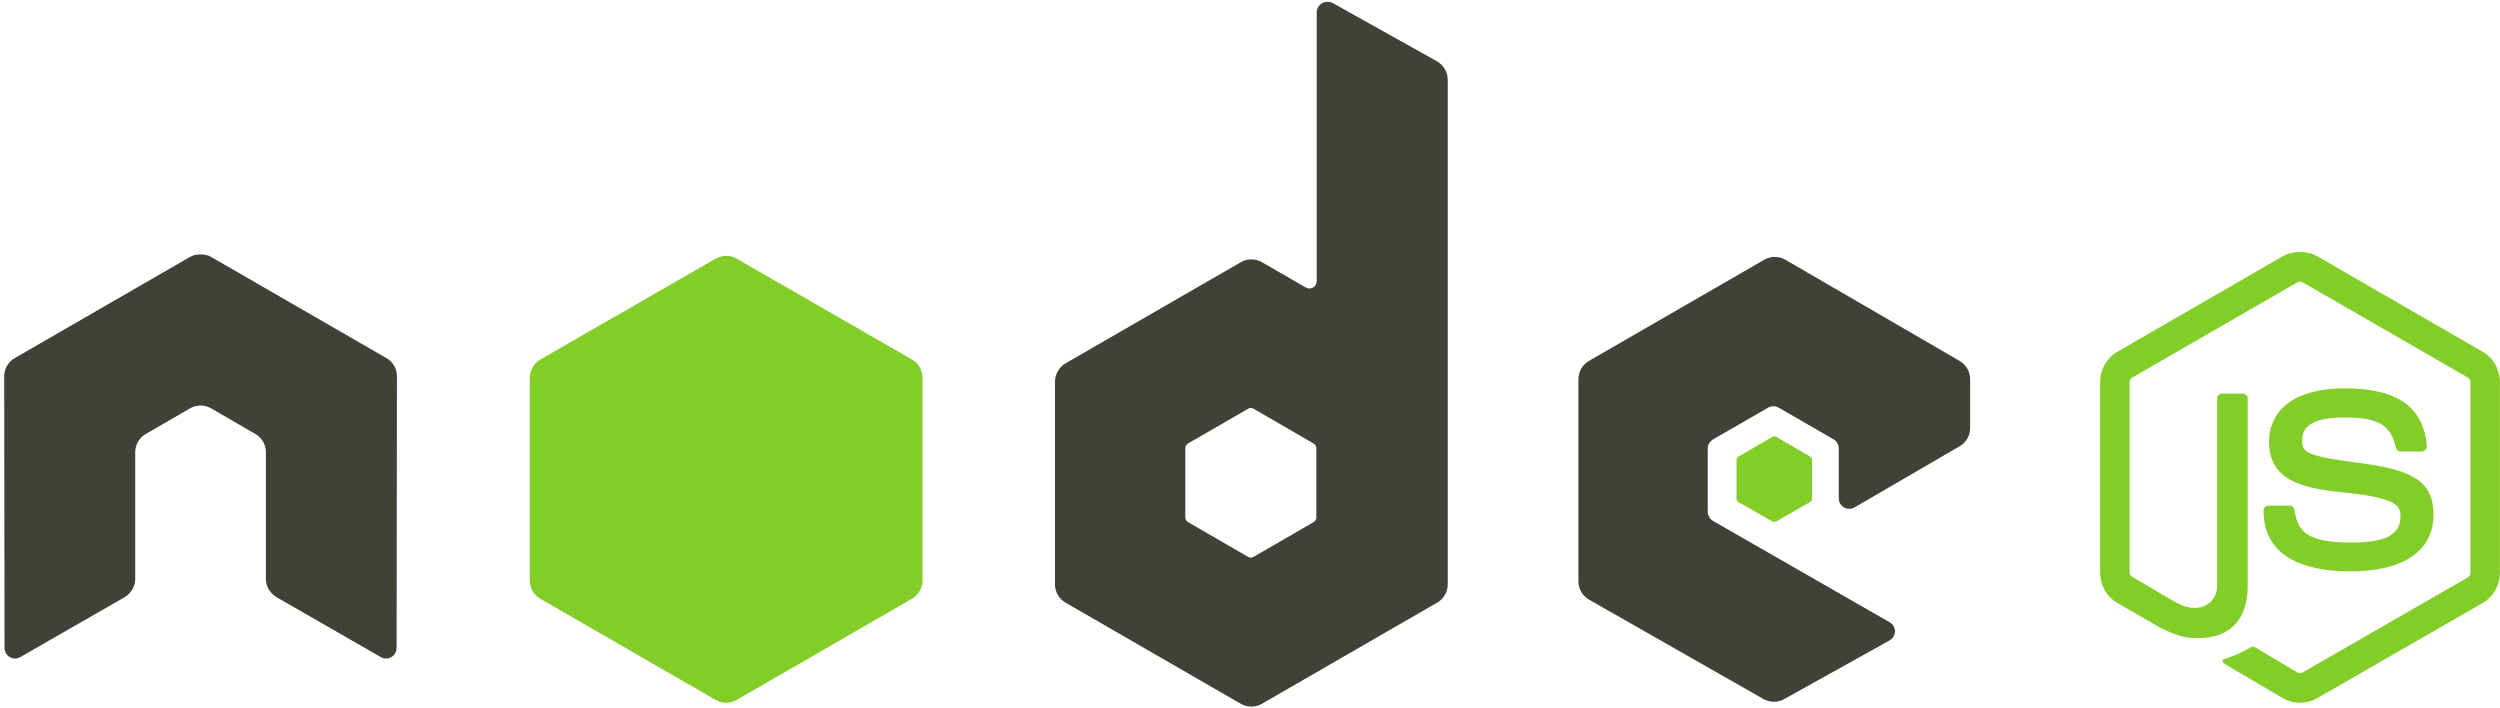
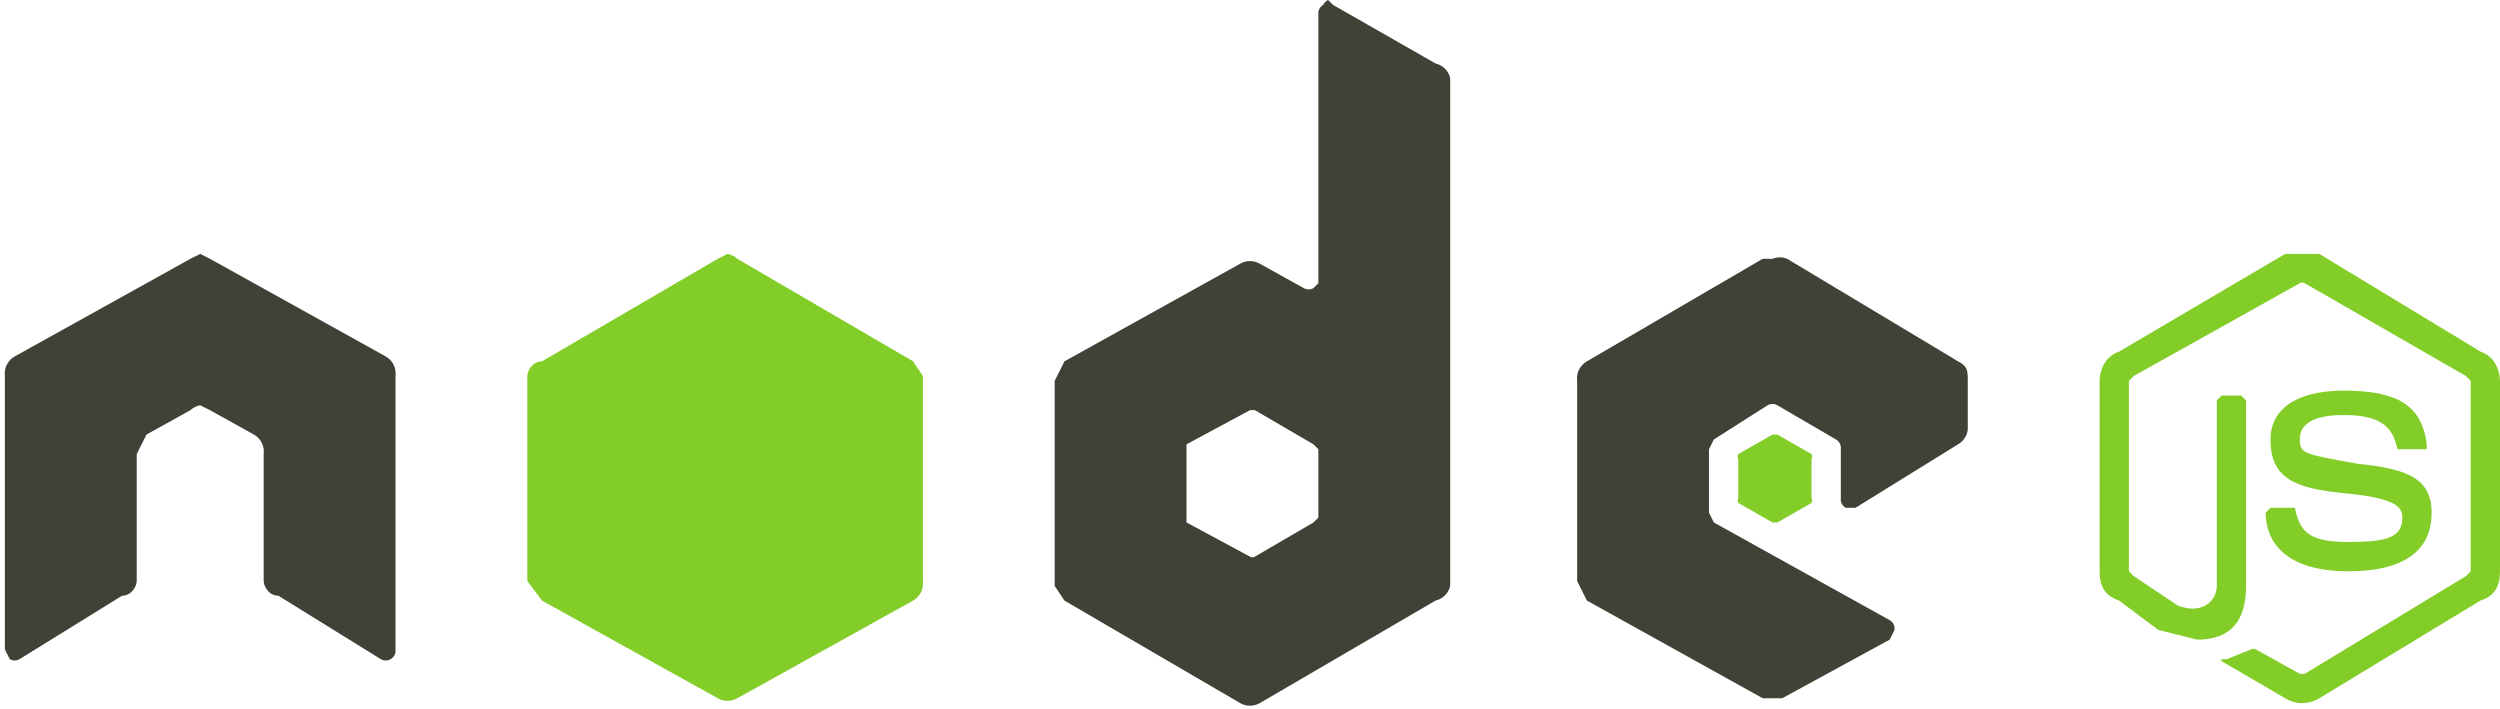
- <svg xmlns="http://www.w3.org/2000/svg" width="2500" height="708" viewBox="0 0 512 145" preserveAspectRatio="xMinYMin meet">
+ <svg xmlns="http://www.w3.org/2000/svg" width="512" height="145" preserveAspectRatio="xMinYMin meet">
  <g fill="#83CD29">
-     <path d="M471.05 51.611c-1.244 0-2.454.257-3.525.863l-33.888 19.57c-2.193 1.264-3.526 3.65-3.526 6.189v39.069c0 2.537 1.333 4.92 3.526 6.187l8.85 5.109c4.3 2.119 5.885 2.086 7.842 2.086 6.366 0 10.001-3.863 10.001-10.576V81.542c0-.545-.472-.935-1.007-.935h-4.245c-.544 0-1.007.39-1.007.935v38.566c0 2.975-3.1 5.968-8.13 3.453l-9.21-5.396c-.326-.177-.576-.49-.576-.863v-39.07c0-.37.247-.747.576-.935L470.547 57.8a.998.998 0 0 1 1.007 0l33.817 19.498c.322.194.576.553.576.936v39.069c0 .373-.188.755-.504.935l-33.889 19.498c-.29.173-.69.173-1.007 0l-8.706-5.18a.905.905 0 0 0-.863 0c-2.403 1.362-2.855 1.52-5.109 2.302-.555.194-1.398.495.288 1.44l11.368 6.69a6.995 6.995 0 0 0 3.526.936 6.949 6.949 0 0 0 3.525-.935l33.889-19.499c2.193-1.275 3.525-3.65 3.525-6.187v-39.07c0-2.538-1.332-4.92-3.525-6.187l-33.889-19.57c-1.062-.607-2.28-.864-3.525-.864z" />
-     <path d="M480.116 79.528c-9.65 0-15.397 4.107-15.397 10.937 0 7.408 5.704 9.444 14.966 10.36 11.08 1.085 11.943 2.712 11.943 4.893 0 3.783-3.016 5.396-10.144 5.396-8.957 0-10.925-2.236-11.584-6.691-.078-.478-.447-.864-.936-.864h-4.389c-.54 0-1.007.466-1.007 1.008 0 5.703 3.102 12.447 17.916 12.447 10.723 0 16.908-4.209 16.908-11.584 0-7.31-4.996-9.273-15.398-10.648-10.51-1.391-11.512-2.072-11.512-4.533 0-2.032.85-4.75 8.634-4.75 6.954 0 9.524 1.5 10.577 6.189.092.44.48.791.935.791h4.39c.27 0 .532-.166.719-.36.184-.207.314-.44.288-.719-.68-8.074-6.064-11.872-16.909-11.872z" />
+     <path d="M471 52h-3l-34 20c-3 1-4 4-4 6v39c0 3 1 5 4 6l8 6 8 2c7 0 10-4 10-11V82l-1-1h-4l-1 1v38c0 3-3 6-8 4l-9-6-1-1V78l1-1 34-19a1 1 0 0 1 1 0l33 19 1 1v39l-1 1-33 20h-1l-9-5a1 1 0 0 0-1 0l-5 2c-1 0-2 0 0 1l12 7a7 7 0 0 0 3 1 7 7 0 0 0 4-1l33-20c3-1 4-3 4-6V78c0-2-1-5-4-6l-33-20h-4z" />
+     <path d="M480 80c-10 0-15 4-15 10 0 8 5 10 15 11 11 1 12 3 12 5 0 4-3 5-11 5s-10-2-11-7h-5l-1 1c0 5 3 12 17 12 11 0 17-4 17-12 0-7-5-9-15-10-11-2-12-2-12-5 0-2 1-5 9-5 7 0 10 2 11 7h6v-1c-1-8-6-11-17-11z" />
  </g>
-   <path d="M271.821.383a2.181 2.181 0 0 0-1.08.287 2.18 2.18 0 0 0-1.079 1.871v55.042c0 .54-.251 1.024-.719 1.295a1.501 1.501 0 0 1-1.511 0l-8.994-5.18a4.31 4.31 0 0 0-4.317 0l-35.903 20.721c-1.342.775-2.158 2.264-2.158 3.814v41.443c0 1.548.817 2.966 2.158 3.741l35.903 20.722a4.3 4.3 0 0 0 4.317 0l35.903-20.722a4.308 4.308 0 0 0 2.159-3.741V16.356a4.386 4.386 0 0 0-2.23-3.814L272.9.598c-.335-.187-.707-.22-1.079-.215zM40.861 52.115c-.684.027-1.328.147-1.942.503L3.015 73.34a4.3 4.3 0 0 0-2.158 3.741L.929 132.7c0 .773.399 1.492 1.079 1.87a2.096 2.096 0 0 0 2.159 0l21.297-12.231c1.349-.802 2.23-2.196 2.23-3.742V92.623c0-1.55.815-2.972 2.159-3.742l9.065-5.252a4.251 4.251 0 0 1 2.159-.576c.74 0 1.5.185 2.158.576l9.066 5.252a4.296 4.296 0 0 1 2.159 3.742v25.973c0 1.546.89 2.95 2.23 3.742l21.297 12.232a2.096 2.096 0 0 0 2.159 0 2.164 2.164 0 0 0 1.08-1.871l.07-55.618a4.28 4.28 0 0 0-2.158-3.741L43.235 52.618c-.607-.356-1.253-.475-1.942-.503h-.432zm322.624.503c-.75 0-1.485.19-2.158.576l-35.903 20.722a4.306 4.306 0 0 0-2.159 3.741V119.1c0 1.559.878 2.971 2.23 3.742l35.616 20.29c1.315.75 2.921.807 4.245.07l21.585-12.015c.685-.38 1.148-1.09 1.151-1.87a2.126 2.126 0 0 0-1.079-1.871l-36.119-20.722c-.676-.386-1.151-1.167-1.151-1.943v-12.95c0-.775.48-1.485 1.151-1.871l11.224-6.476a2.155 2.155 0 0 1 2.159 0L375.5 89.96a2.152 2.152 0 0 1 1.08 1.87v10.217a2.15 2.15 0 0 0 1.079 1.87c.673.389 1.487.39 2.158 0L401.331 91.4a4.325 4.325 0 0 0 2.159-3.742v-10c0-1.545-.82-2.966-2.159-3.742l-35.687-20.722a4.279 4.279 0 0 0-2.159-.575zm-107.35 30.939c.188 0 .408.046.576.143l12.304 7.123c.334.193.576.55.576.935v14.246c0 .387-.24.743-.576.936l-12.304 7.123a1.088 1.088 0 0 1-1.079 0l-12.303-7.123c-.335-.194-.576-.549-.576-.936V91.758c0-.386.242-.74.576-.935l12.303-7.122a.948.948 0 0 1 .504-.143v-.001z" fill="#404137" />
-   <path d="M148.714 52.402c-.748 0-1.488.19-2.158.576l-35.903 20.65c-1.343.773-2.159 2.265-2.159 3.813v41.443c0 1.55.817 2.966 2.159 3.742l35.903 20.721a4.297 4.297 0 0 0 4.317 0l35.903-20.721a4.308 4.308 0 0 0 2.158-3.742V77.441c0-1.55-.816-3.04-2.158-3.813l-35.903-20.65a4.297 4.297 0 0 0-2.159-.576zM363.413 89.385c-.143 0-.302 0-.431.072l-6.907 4.029a.84.84 0 0 0-.432.72v7.914c0 .298.172.571.432.72l6.907 3.957c.259.15.535.15.791 0l6.907-3.958a.846.846 0 0 0 .432-.719v-7.915a.846.846 0 0 0-.432-.719l-6.907-4.03c-.128-.075-.216-.07-.36-.07z" fill="#83CD29" />
+   <path fill="#404137" d="M272 0a2 2 0 0 0-1 1 2 2 0 0 0-1 2v55l-1 1a2 2 0 0 1-2 0l-9-5a4 4 0 0 0-4 0l-36 20-2 4v42l2 3 36 21a4 4 0 0 0 4 0l36-21a4 4 0 0 0 3-3V16a4 4 0 0 0-3-3L273 1l-1-1zM41 52l-2 1L3 73a4 4 0 0 0-2 4v56l1 2a2 2 0 0 0 2 0l21-13c2 0 3-2 3-3V93l2-4 9-5a4 4 0 0 1 2-1l2 1 9 5a4 4 0 0 1 2 4v26c0 1 1 3 3 3l21 13a2 2 0 0 0 2 0 2 2 0 0 0 1-2V77a4 4 0 0 0-2-4L43 53l-2-1zm322 1h-2l-36 21a4 4 0 0 0-2 4v41l2 4 36 20h4l22-12 1-2a2 2 0 0 0-1-2l-36-20-1-2V92l1-2 11-7a2 2 0 0 1 2 0l12 7a2 2 0 0 1 1 2v10a2 2 0 0 0 1 2h2l21-13a4 4 0 0 0 2-3V78c0-2 0-3-2-4l-35-21a4 4 0 0 0-3 0zM256 84h1l12 7 1 1v14l-1 1-12 7a1 1 0 0 1-1 0l-13-7V92v-1l13-7z" />
+   <path fill="#83CD29" d="M149 52l-2 1-36 21c-2 0-3 2-3 3v42l3 4 36 20a4 4 0 0 0 4 0l36-20a4 4 0 0 0 2-4V77l-2-3-36-21a4 4 0 0 0-2-1zm214 37l-7 4a1 1 0 0 0 0 1v8a1 1 0 0 0 0 1l7 4h1l7-4a1 1 0 0 0 0-1v-8a1 1 0 0 0 0-1l-7-4h-1z" />
</svg>
